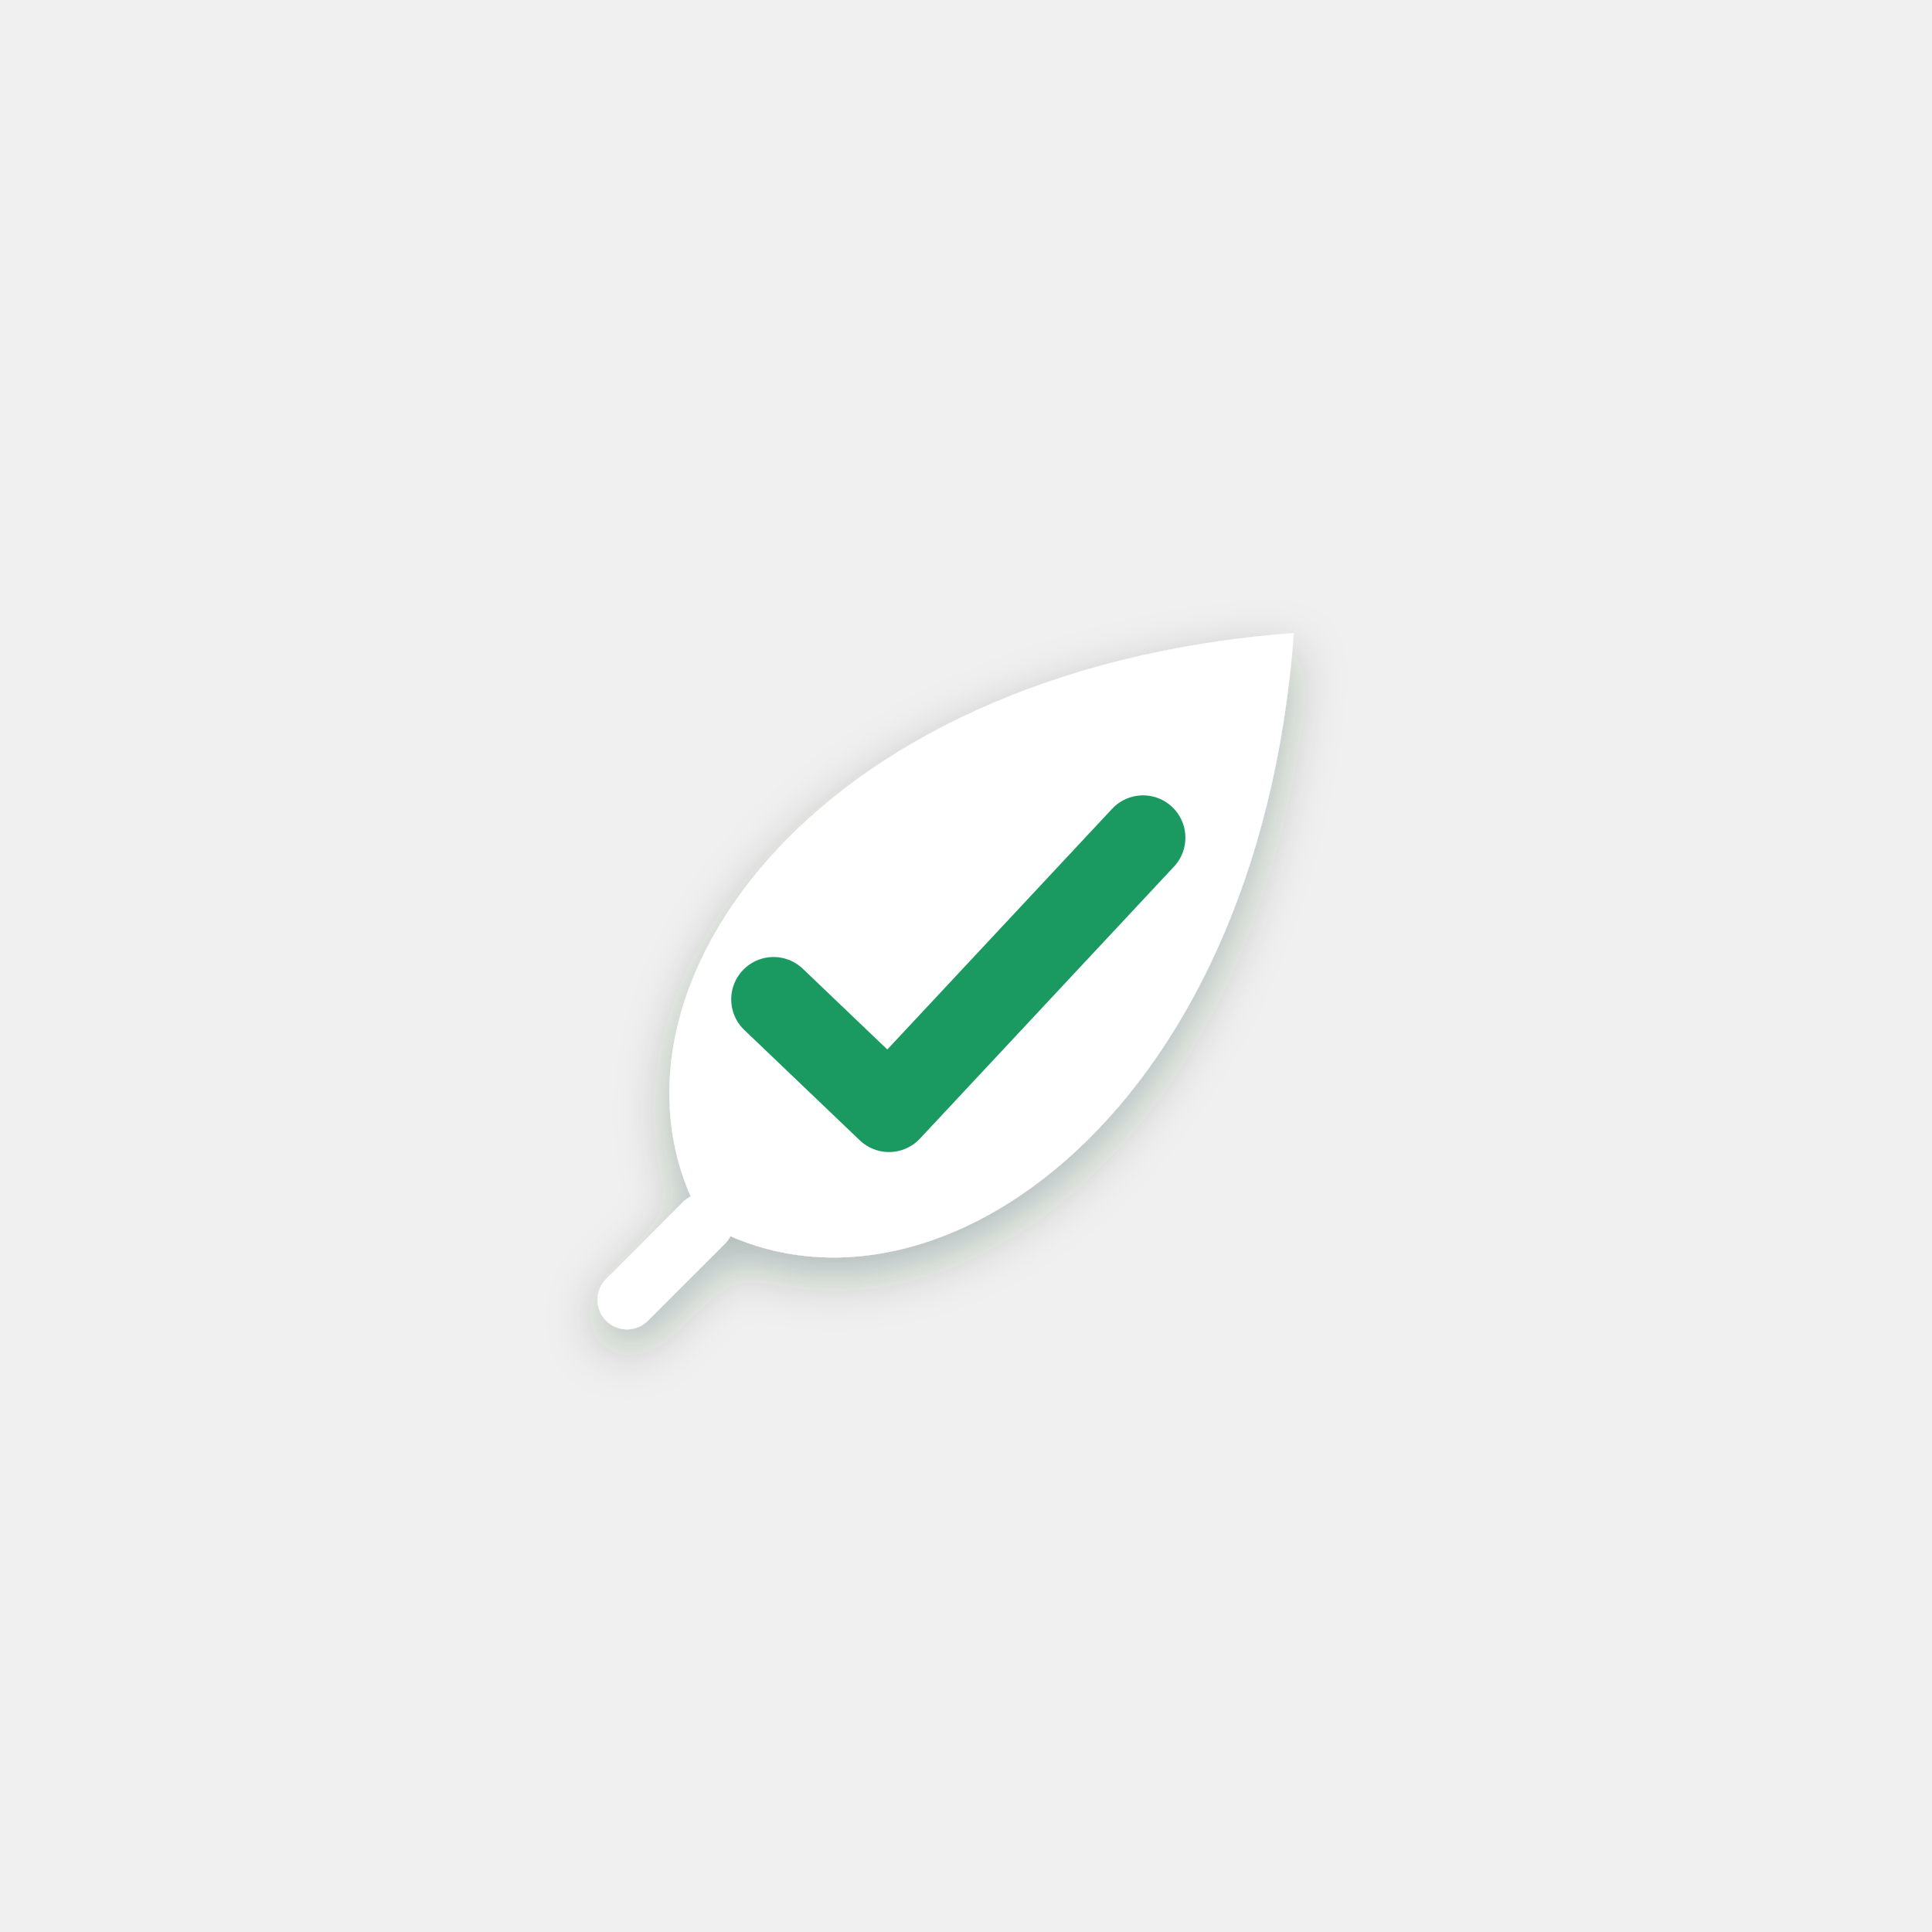
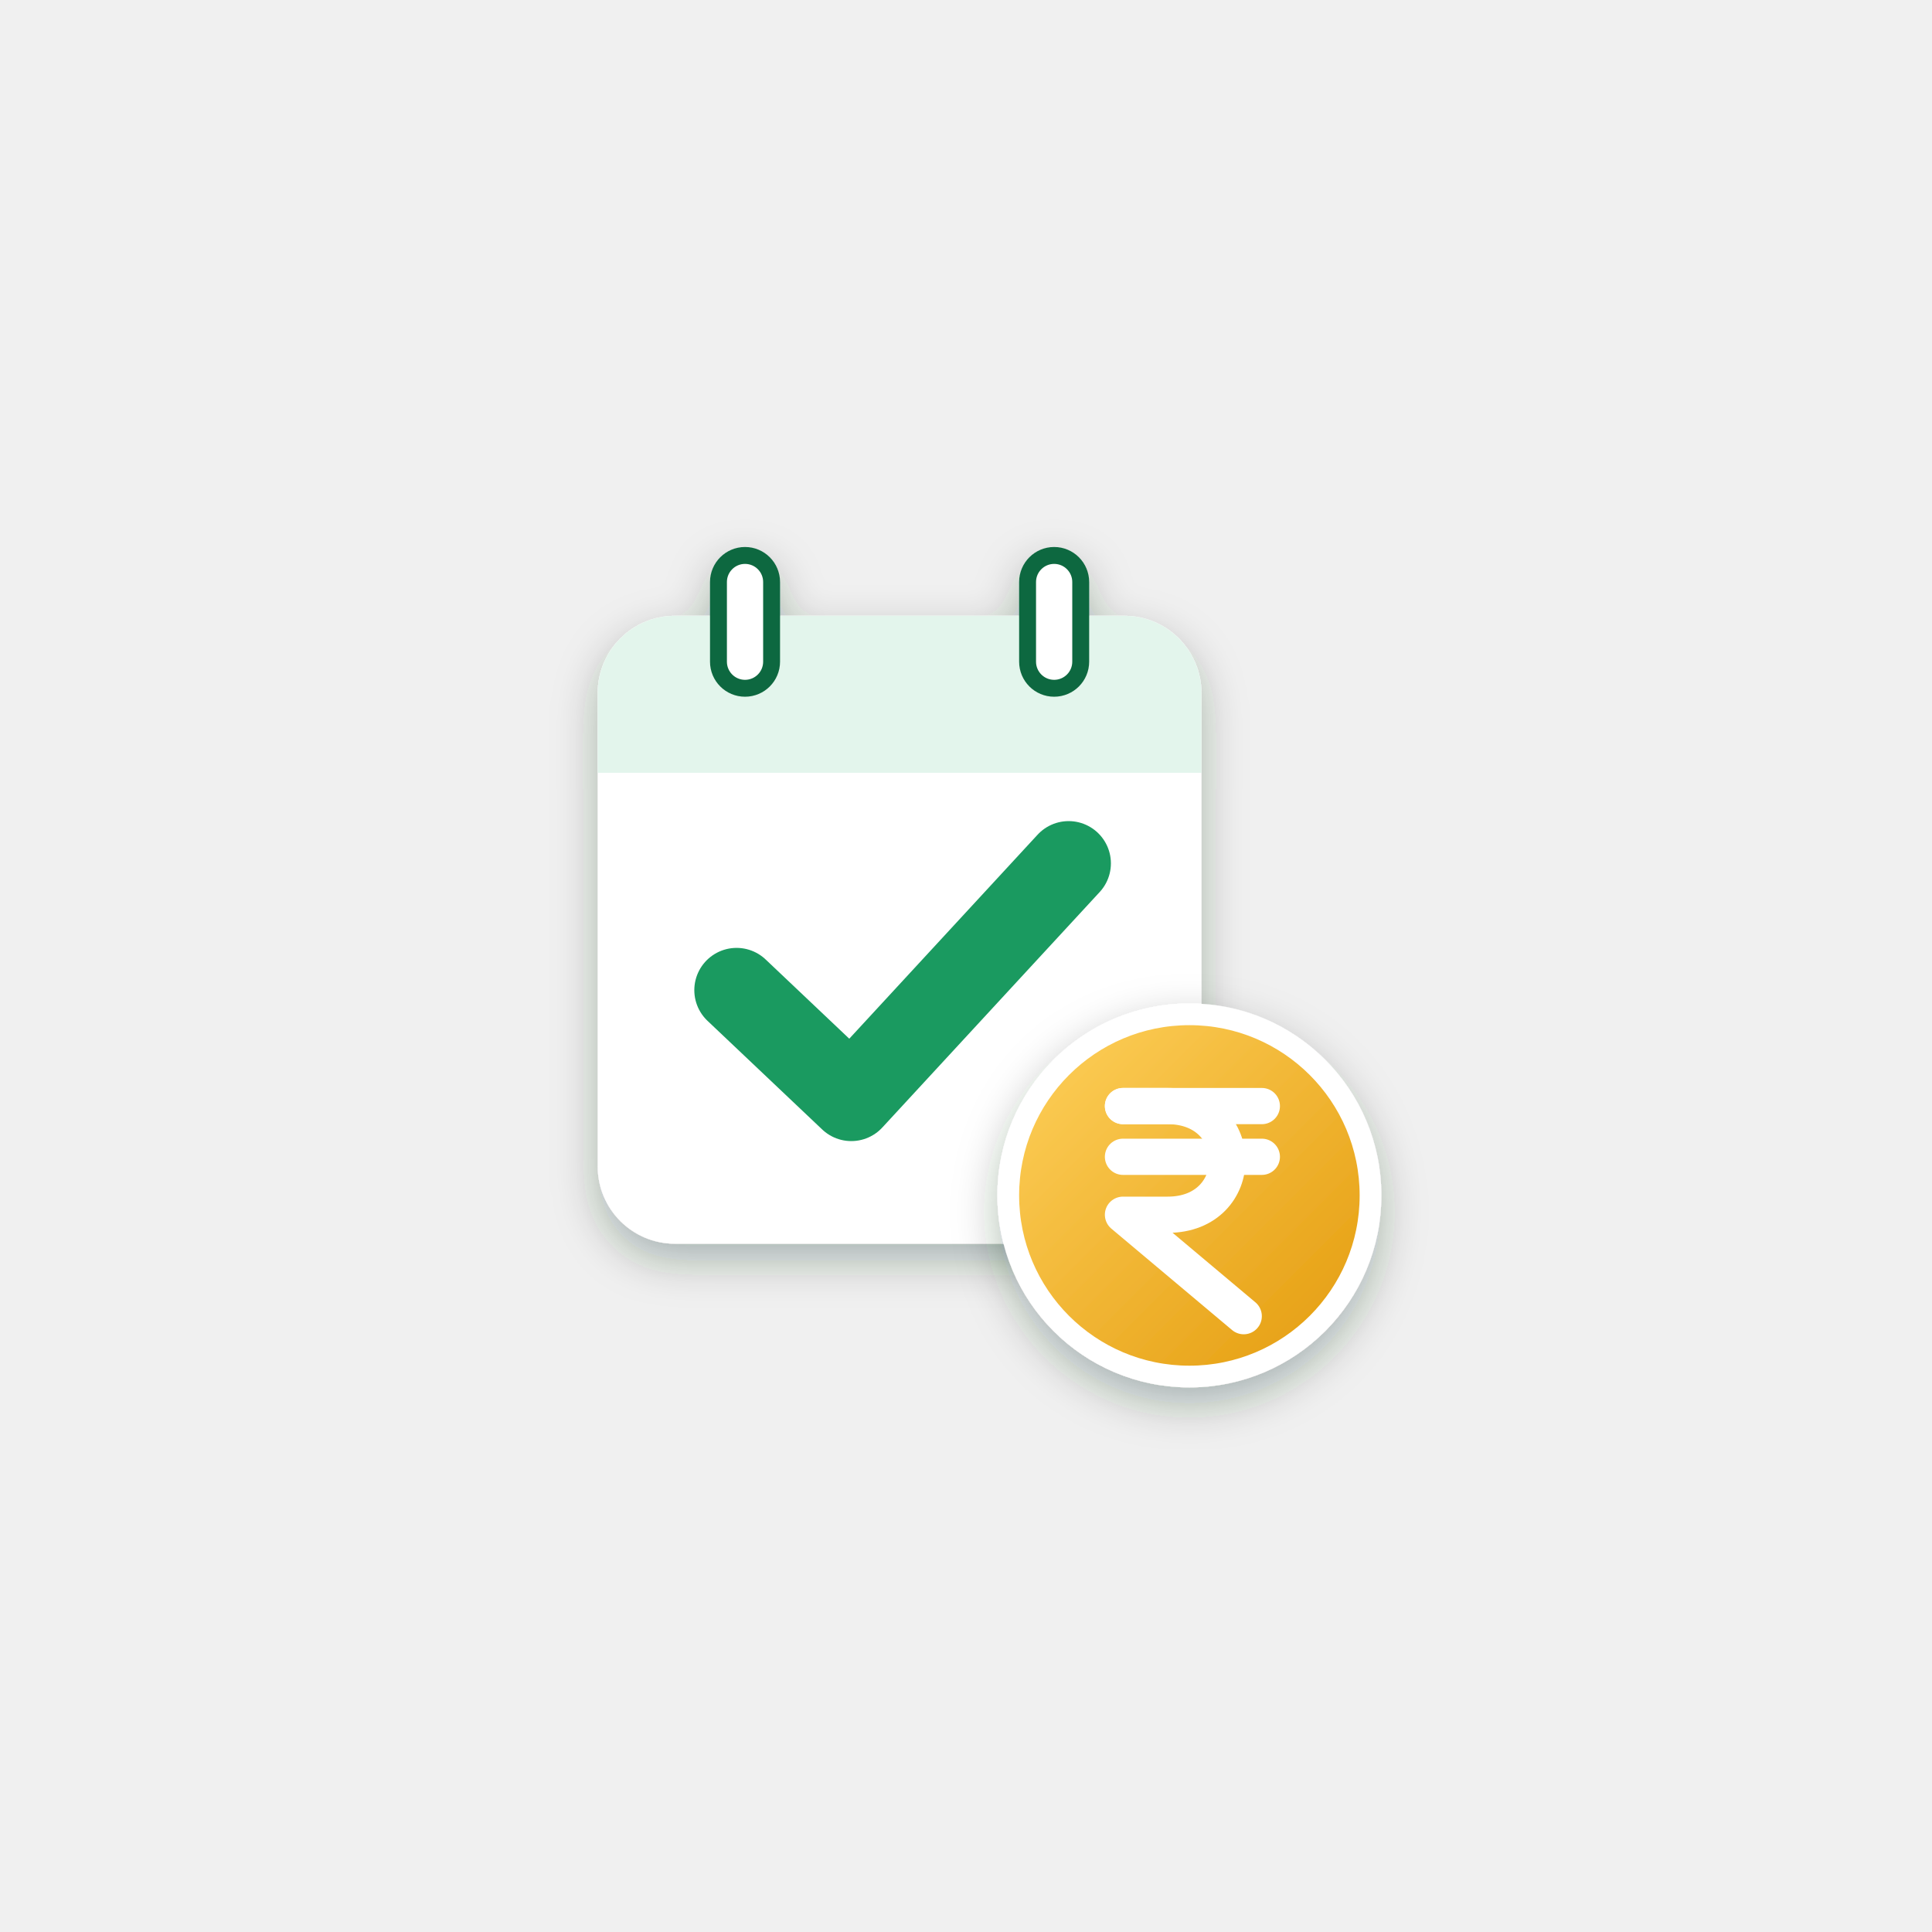
<svg xmlns="http://www.w3.org/2000/svg" viewBox="0 0 1024 1024" width="1024" height="1024">
  <defs>
+     <linearGradient id="bg" x1="0" y1="0" x2="1" y2="1">
+       <stop offset="0" stop-color="#2FC07C" />
+       <stop offset="1" stop-color="#11683F" />
+     </linearGradient>
+     <linearGradient id="gold" x1="0" y1="0" x2="1" y2="1">
+       <stop offset="0" stop-color="#FFD25E" />
+       <stop offset="1" stop-color="#E39A0B" />
+     </linearGradient>
    <filter id="sh" x="-20%" y="-20%" width="140%" height="140%">
-       <feDropShadow dx="0" dy="14" stdDeviation="20" flood-color="#06331E" flood-opacity="0.28" />
+       <feDropShadow dx="0" dy="14" stdDeviation="18" flood-color="#06331E" flood-opacity="0.30" />
    </filter>
  </defs>
-   <g transform="translate(512 512) scale(0.68) translate(-512 -512)">
+   <g transform="translate(512 512) scale(0.64) translate(-535 -540)">
    <g filter="url(#sh)">
-       <g transform="translate(520 500) rotate(-45)">
-         <path d="M -300 0 C -250 -190, 60 -250, 350 0 C 60 250, -250 190, -300 0 Z" fill="#FFFFFF" />
-         <path d="M -300 0 L -385 0" stroke="#FFFFFF" stroke-width="46" stroke-linecap="round" />
-       </g>
+       <rect x="230" y="250" width="500" height="520" rx="64" fill="#FFFFFF" />
+       <path d="M 294 250 H 666 A 64 64 0 0 1 730 314 V 380 H 230 V 314 A 64 64 0 0 1 294 250 Z" fill="#E3F5EC" />
+       <rect x="330" y="200" width="44" height="110" rx="22" fill="#FFFFFF" stroke="#11683F" stroke-width="14" />
+       <rect x="586" y="200" width="44" height="110" rx="22" fill="#FFFFFF" stroke="#11683F" stroke-width="14" />
    </g>
-     <path d="M 362 538 L 452 624 L 650 412" fill="none" stroke="#1A9A60" stroke-width="66" stroke-linecap="round" stroke-linejoin="round" />
+     <path d="M 345 560 L 440 650 L 620 455" fill="none" stroke="#1A9A60" stroke-width="70" stroke-linecap="round" stroke-linejoin="round" />
+     <g filter="url(#sh)">
+       <circle cx="720" cy="730" r="150" fill="url(#gold)" stroke="#FFFFFF" stroke-width="18" />
+     </g>
+     <g transform="translate(720 734) scale(1.0)" fill="none" stroke="#FFFFFF" stroke-width="30" stroke-linecap="round" stroke-linejoin="round">
+       <path d="M -55 -78 H 60" />
+       <path d="M -55 -36 H 60" />
+       <path d="M -55 -78 H -18 C 48 -78, 48 12, -18 12 H -55 L 45 96" />
+     </g>
  </g>
</svg>
